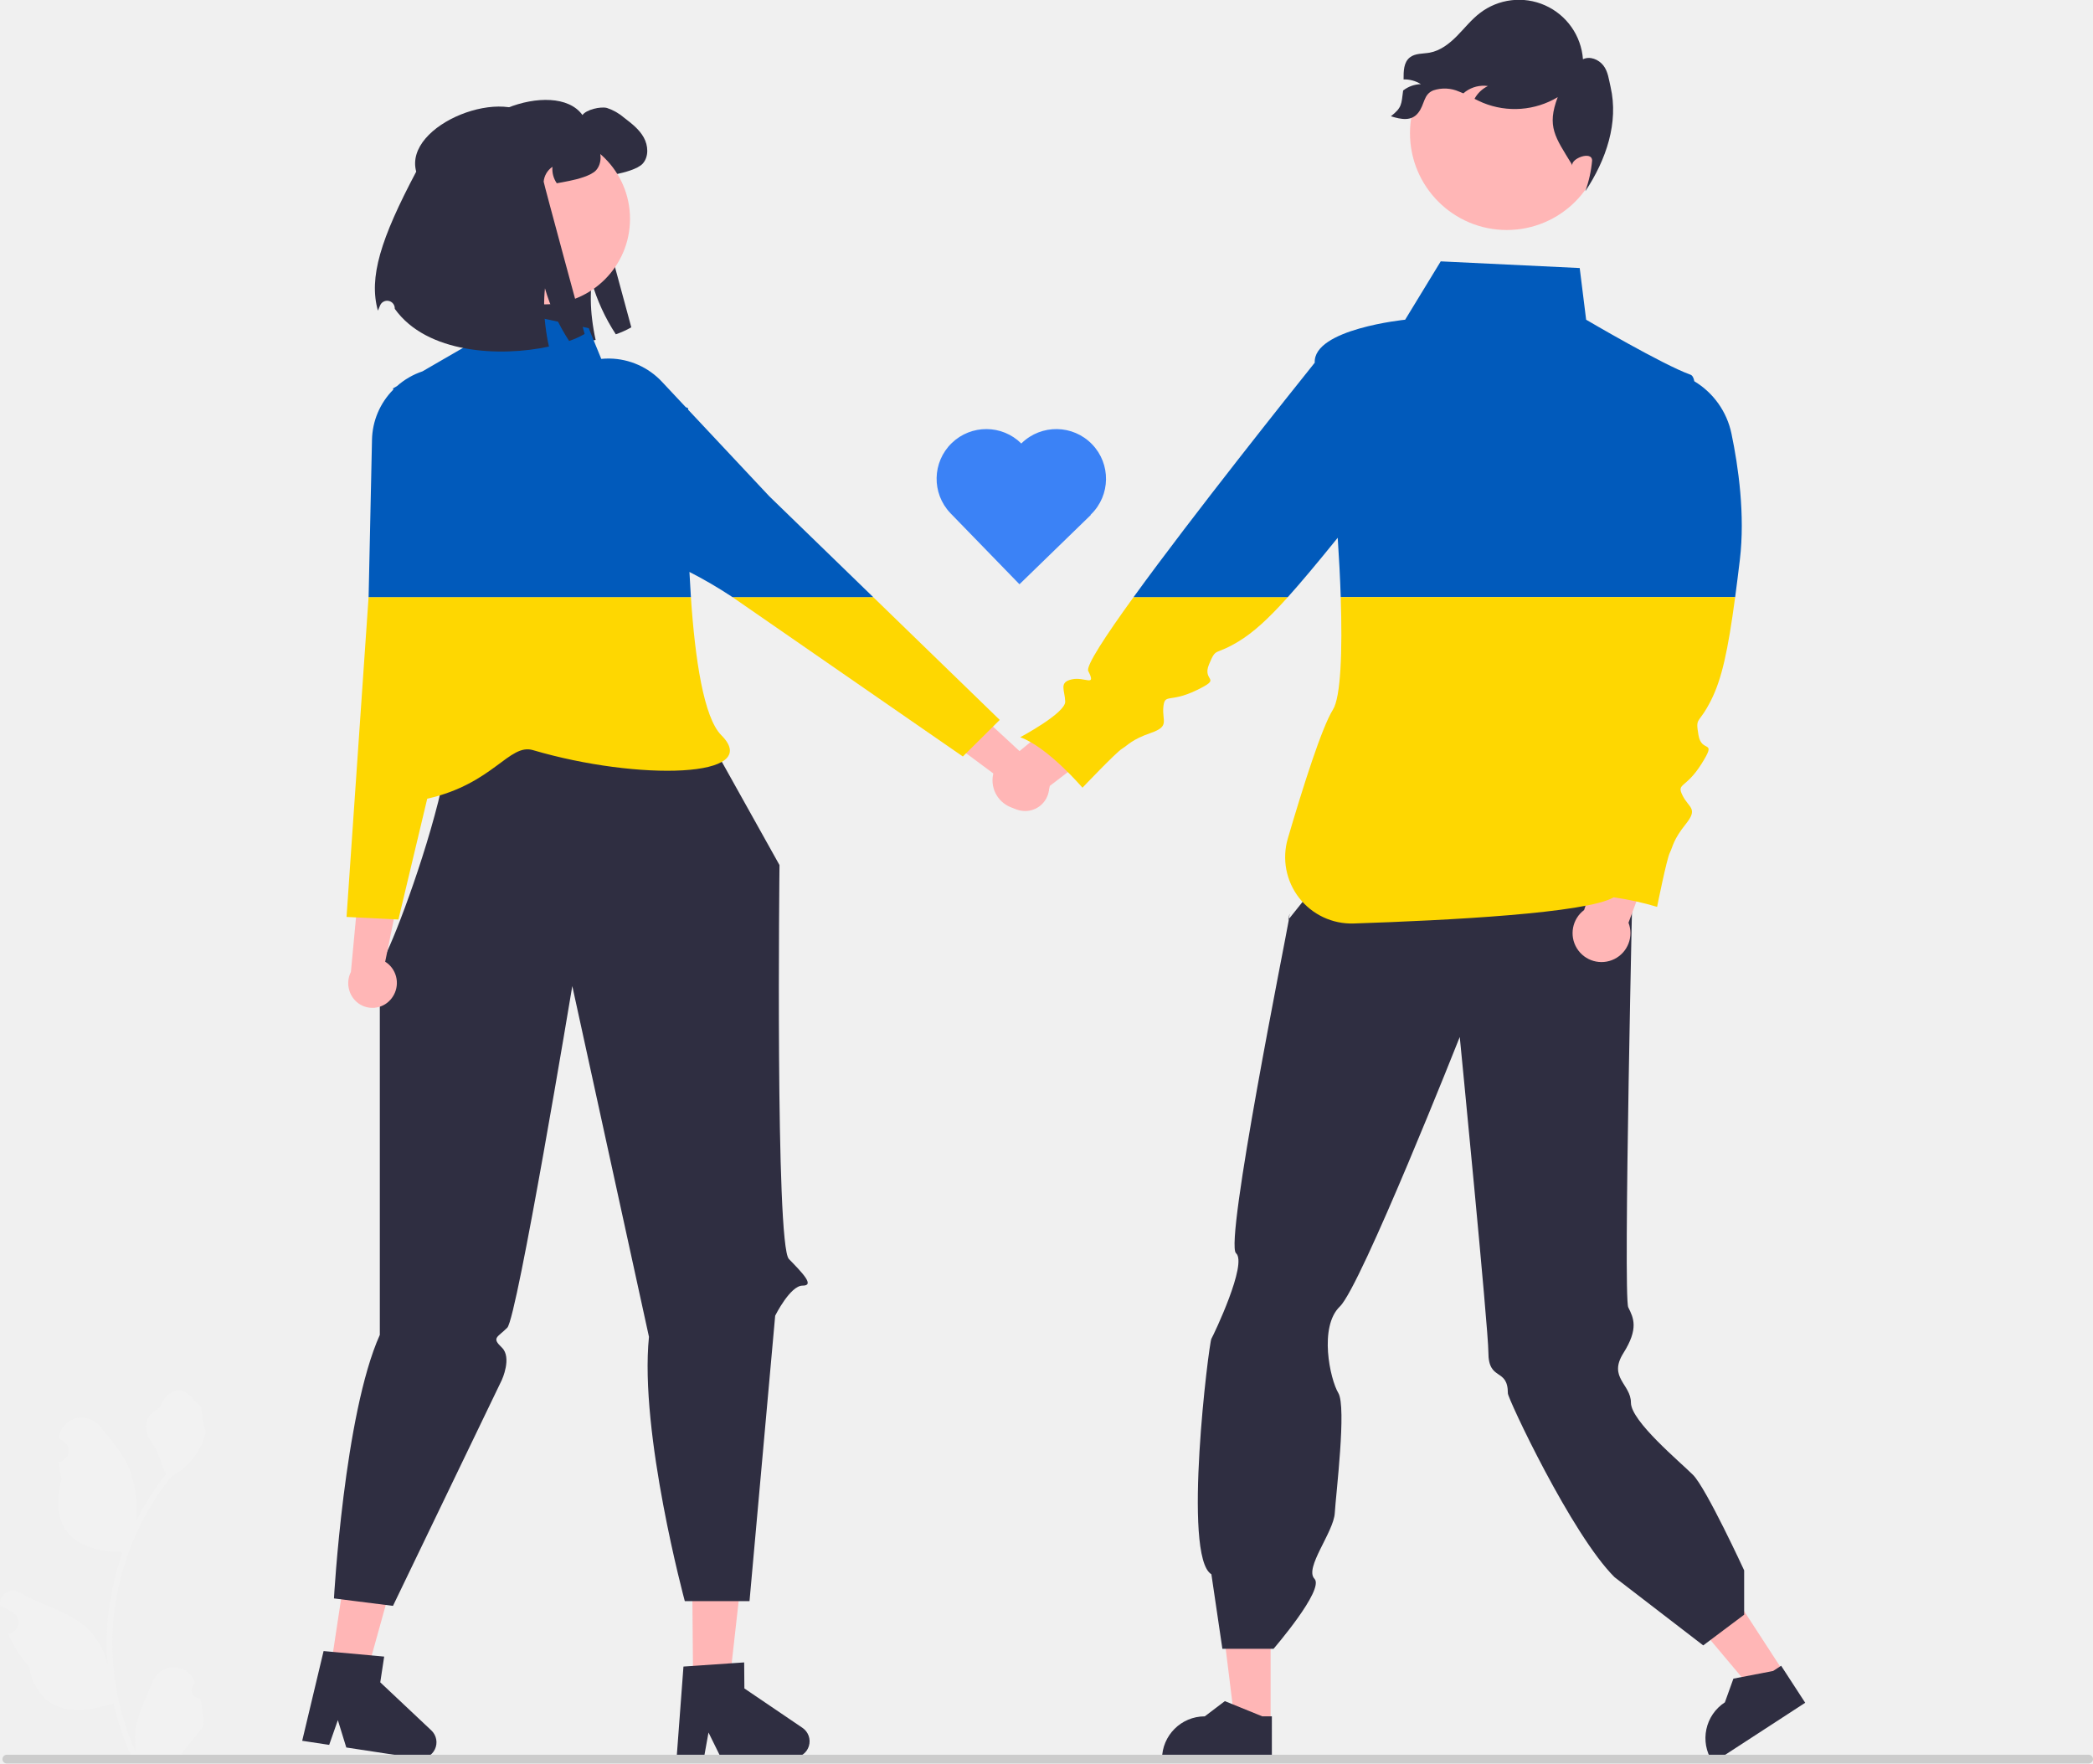
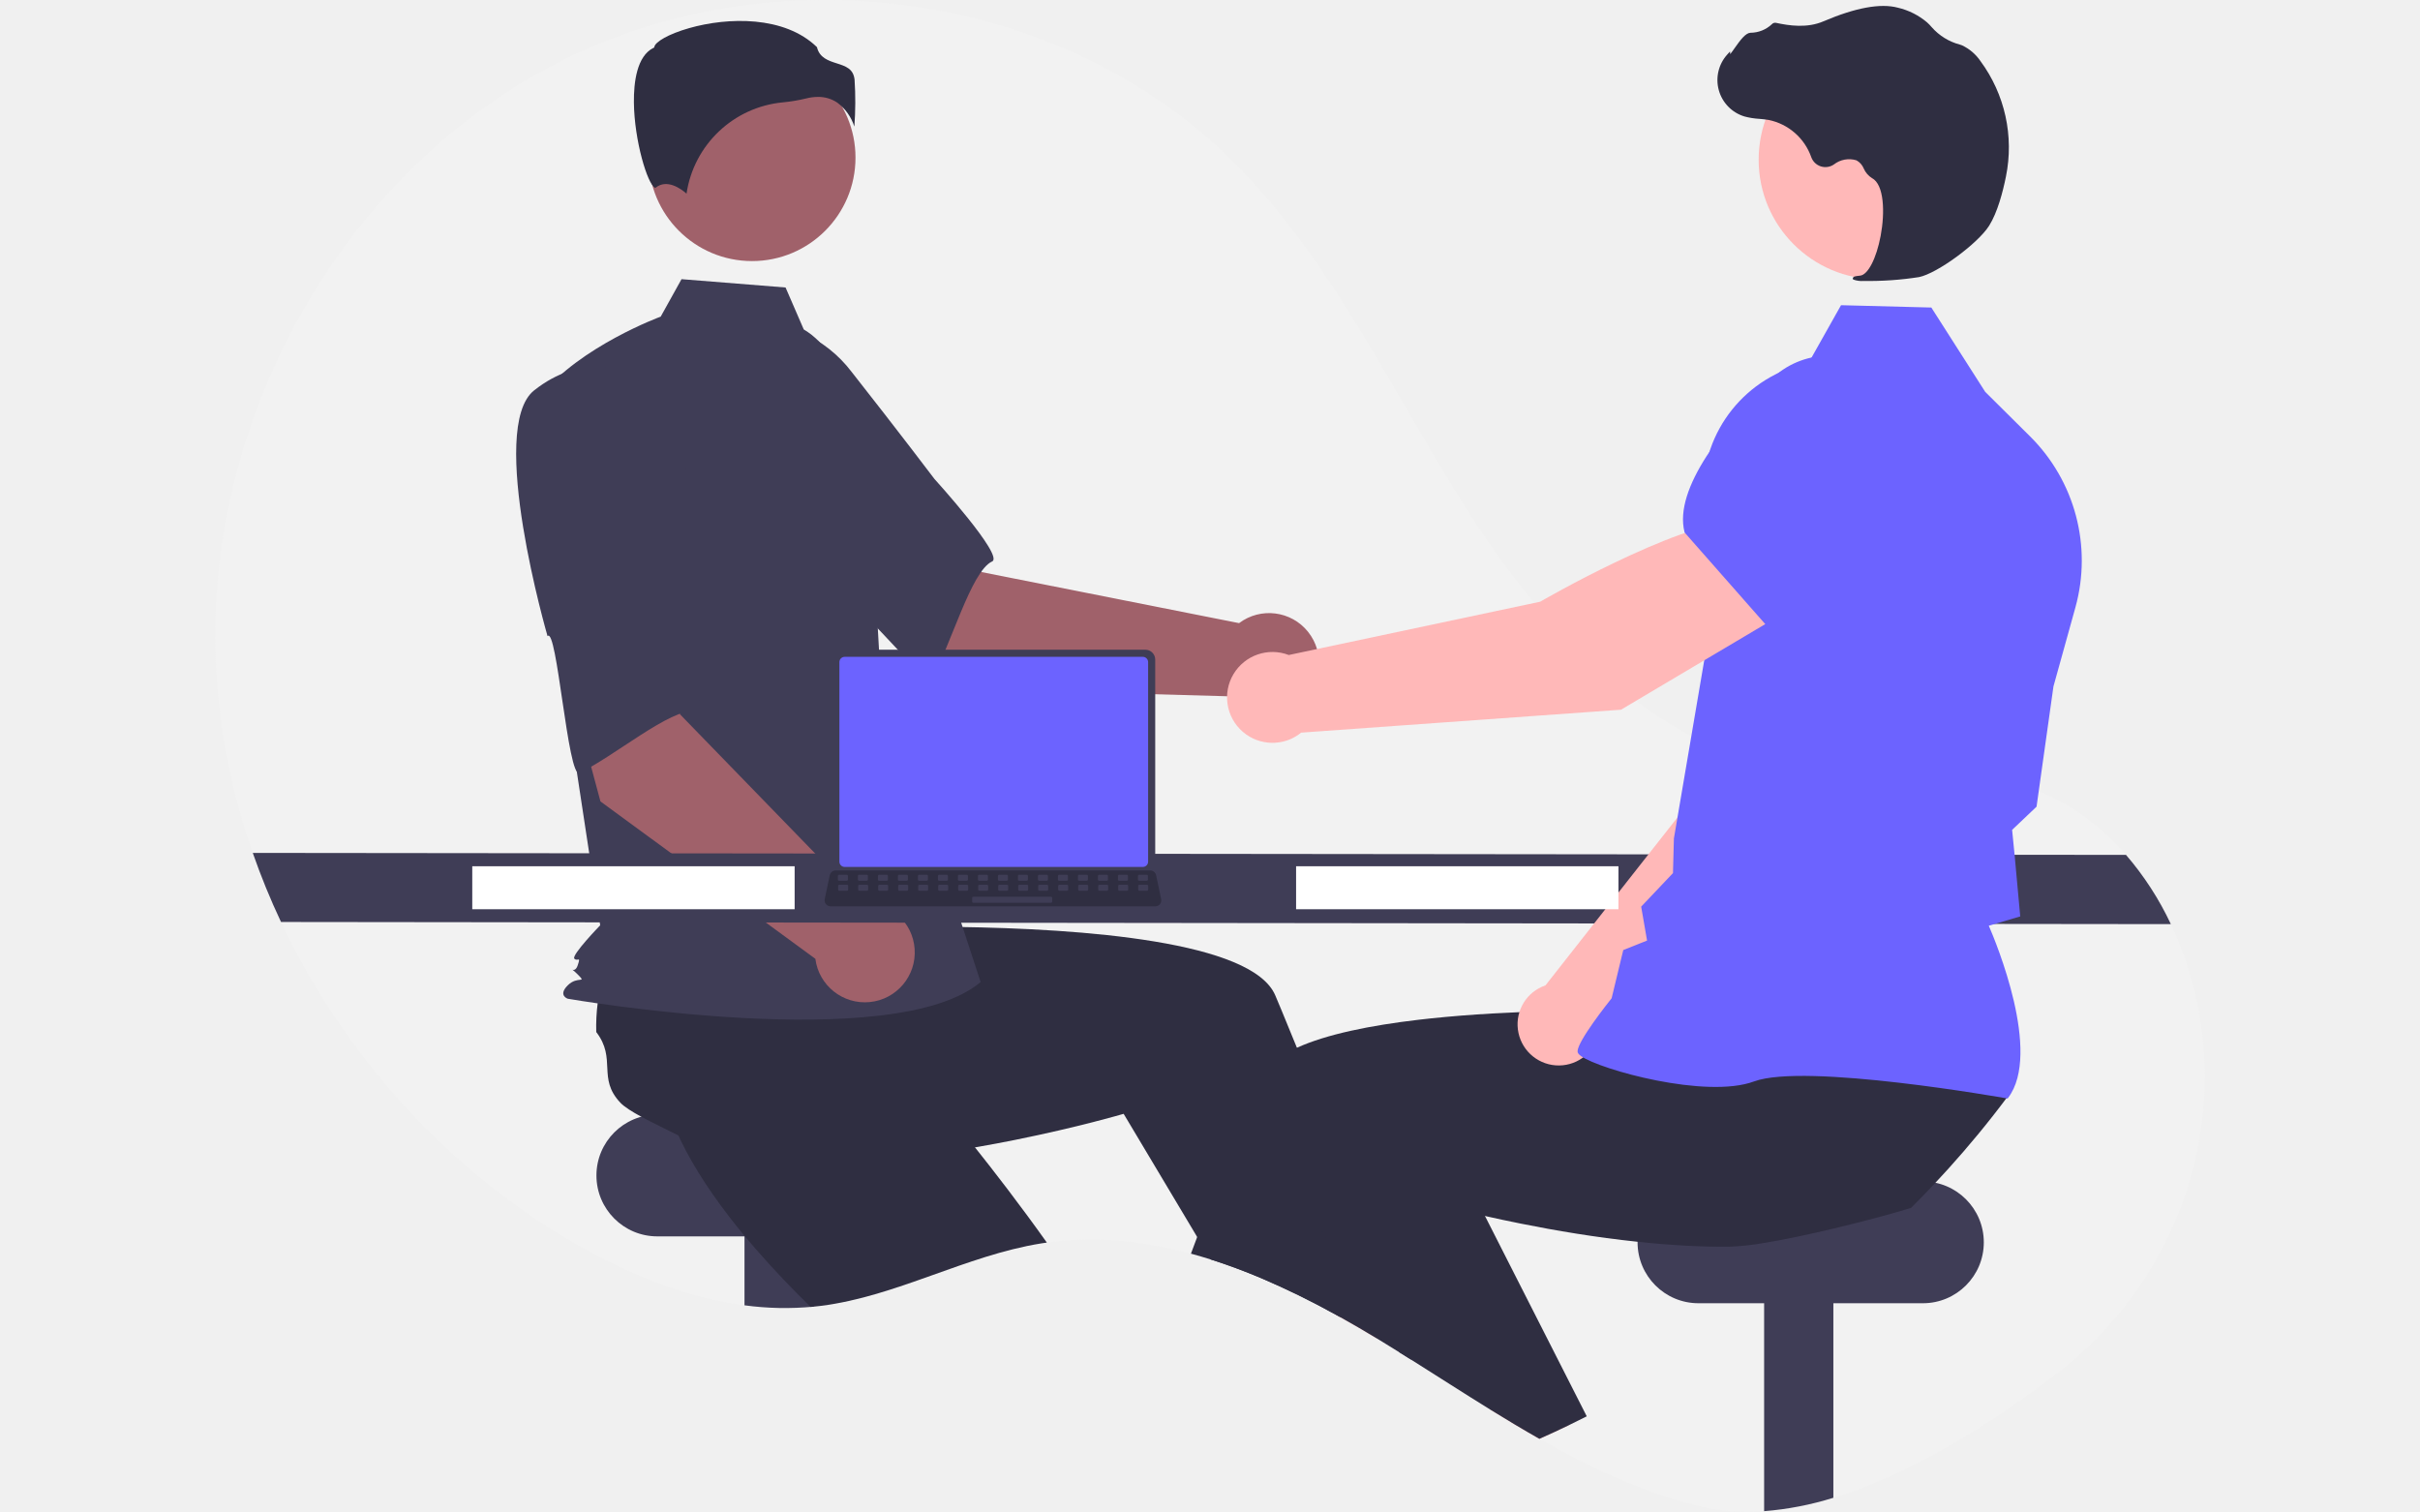
- <svg xmlns="http://www.w3.org/2000/svg" data-name="Layer 1" width="567.338" height="478.016" viewBox="0 0 567.338 478.016">
-   <path d="M441.806,255.712c-3.529-12.867,24.936-23.901,32.41-13.539,1.039-1.473,4.881-2.368,6.643-1.916a13.744,13.744,0,0,1,4.691,2.675c1.988,1.527,4.049,3.109,5.269,5.305,1.229,2.187,1.419,5.17-.235,7.068-1.311,1.509-5.179,2.485-7.149,2.883-1.374.28-2.531.506-3.525.669a6.739,6.739,0,0,1-1.175-4.456,5.47,5.47,0,0,0-2.386,4.013c-.027.334,11.108,41.304,11.108,41.304a24.287,24.287,0,0,1-4.203,1.889,52.848,52.848,0,0,1-6.553-14.28,45.762,45.762,0,0,0,.127,10.168,55.948,55.948,0,0,0,.958,5.631c-13.232,2.856-33.133,1.916-41.792-10.231l-.004-.151a2.067,2.067,0,0,0-3.993-.721c-.21.536-.403 1-.576,1.369C428.9,284.371,432.163,273.932,441.806,255.712Z" transform="translate(-316.3312 -210.9919)" fill="#2f2e41" />
-   <polygon points="187.875 456.283 197.734 456.2 202.098 417.287 187.548 417.41 187.875 456.283" fill="#ffb6b6" />
-   <path d="M533.853,679.343,518.108,668.663l-.059-7.055-3.386.227-10.496.724-2.573.171-1.868,24.935,7.396-.067,1.26-6.991,3.431,6.956,19.601-.164a4.408,4.408,0,0,0,2.439-8.055Z" transform="translate(-316.3312 -210.9919)" fill="#2f2e41" />
-   <polygon points="89.571 452.439 99.318 453.92 109.798 416.192 95.412 414.006 89.571 452.439" fill="#ffb6b6" />
-   <path d="M433.261,680.048l-13.853-13.042,1.06-6.975-3.379-.313-10.477-.95-2.568-.239-5.798,24.323,7.313,1.107,2.353-6.703,2.285,7.412,19.379,2.947a4.408,4.408,0,0,0,3.685-7.566Z" transform="translate(-316.3312 -210.9919)" fill="#2f2e41" />
-   <path d="M499.672,395.413l27.953,50.064s-1.166,102.965,2.549,106.784,7.078,7.244,3.715,7.213-7.434,8.153-7.434,8.153l-6.957,77.364h-17.543s-12.344-45.623-9.713-71.64l-20.782-95.077S456.528,568.188,453.837,570.879s-4.314,2.672-1.484,5.372,0,8.808,0,8.808l-29.498,61.221-16-2.018s2.774-49.979,12.433-71.435V471.432c-.728,8.693,33.303-79.296,12.493-72.691C438.365,396.651,499.672,395.413,499.672,395.413Z" transform="translate(-316.3312 -210.9919)" fill="#2f2e41" />
-   <path d="M422.318,481.805a6.821,6.821,0,0,0-.702-9.488,6.544,6.544,0,0,0-.876-.634l4.751-23.317-10.984-6.574-3.055,32.646a6.802,6.802,0,0,0,1.568,8.155,6.51,6.51,0,0,0,9.183-.651Q422.262,481.874,422.318,481.805Z" transform="translate(-316.3312 -210.9919)" fill="#ffb6b6" />
-   <path d="M593.233,430.754a6.821,6.821,0,0,1-5.816-7.529,6.543,6.543,0,0,1,.228-1.057l-19.113-14.177,3.782-12.229,24.082,22.251a6.802,6.802,0,0,1,4.281,7.116,6.51,6.51,0,0,1-7.268,5.651Q593.321,430.767,593.233,430.754Z" transform="translate(-316.3312 -210.9919)" fill="#ffb6b6" />
-   <circle cx="147.594" cy="59.322" r="23.183" fill="#ffb6b6" />
-   <path d="M437.826,245.399" transform="translate(-316.3312 -210.9919)" fill="#2f2e41" />
-   <polygon points="483.533 453.271 475.415 458.549 451.193 429.75 463.174 421.96 483.533 453.271" fill="#ffb6b6" />
-   <path d="M805.657,672.546,780.694,688.777l-.205-.316a11.59,11.59,0,0,1,3.398-16.034l.001-0,2.31-6.424,10.757-2.072,2.179-1.417Z" transform="translate(-316.3312 -210.9919)" fill="#2f2e41" />
-   <polygon points="344.417 467.102 334.734 467.101 330.128 429.753 344.419 429.754 344.417 467.102" fill="#ffb6b6" />
-   <path d="M661.089,688.195l-29.776-.001v-.377a11.59,11.59,0,0,1,11.59-11.589h.001l5.439-4.126,10.148,4.127,2.599 0Z" transform="translate(-316.3312 -210.9919)" fill="#2f2e41" />
-   <path d="M760.974,447.632l-86.829,1.909-8.607,10.758s.744-3.793.082.373-17.414,87.23-14.247,90.016-6.004,22.02-6.678,23.193-7.933,59.07,0,63.831l2.98,20.209h13.866s13.891-16.075,11.095-18.989,5.2-12.604,5.505-17.8,3.225-28.764.963-32.542-5.319-17.96.418-23.458,32.498-73.057,32.498-73.057,7.776,79.202,7.758,85.421c-.024,8.088,5.287,4.085,5.287,11.185,0,1.434,17.294,38.303,28.916,49.827l24.035,18.488,11.093-8.32v-12.018s-10.28-22.298-13.866-25.884-16.827-14.563-16.827-19.584-6.233-6.77-2.041-13.426,2.758-9.525,1.324-12.394,1.286-120.415,1.286-120.415Z" transform="translate(-316.3312 -210.9919)" fill="#2f2e41" />
-   <circle cx="408.437" cy="36.107" r="26.238" fill="#ffb6b6" />
-   <path d="M745.729,457.66l7.386-22.233,13.289,2.447-8.645,23.228a7.843,7.843,0,1,1-12.03-3.442Z" transform="translate(-316.3312 -210.9919)" fill="#ffb6b6" />
-   <path d="M592.555,414.694l18.096-14.878,9.942,9.152L600.901,424.017a7.843,7.843,0,1,1-8.346-9.323Z" transform="translate(-316.3312 -210.9919)" fill="#ffb6b6" />
-   <path d="M693.353,242.509c2.829.878,5.556,1.396,7.395-.924s1.359-4.973,4.095-6.092a9.679,9.679,0,0,1,6.989.324c.398.148.786.314,1.165.481.213-.185.425-.36.656-.527a8.337,8.337,0,0,1,6-1.461,8.18,8.18,0,0,0-3.633,3.467c.758.379,1.525.758,2.302,1.082a22.697,22.697,0,0,0,20.254-1.535c-3.032,7.987-.675,10.834,3.772,18.128l.176.425c-.444-1.913,5.371-4.123,5.371-1.35a33.125,33.125,0,0,1-1.849,8.32c5.704-8.588,9.069-18.636,6.859-28.278-.471-2.024-.684-4.197-1.969-5.842-1.285-1.636-3.651-2.598-5.519-1.673a17.396,17.396,0,0,0-27.992-12.48c-2.311,1.784-4.132,4.123-6.194,6.203s-4.502,3.975-7.386,4.493c-1.83.324-3.892.129-5.352,1.285-1.692,1.34-1.71,3.698-1.701,5.963a8.327,8.327,0,0,1,4.687,1.285,8.148,8.148,0,0,0-4.733,1.664.508.508,0,0,0-.074.055C696.172,239.328,696.375,240.133,693.353,242.509Z" transform="translate(-316.3312 -210.9919)" fill="#2f2e41" />
-   <path d="M370.59,671.321a2.269,2.269,0,0,1-1.645-3.933l.155-.618q-.031-.074-.062-.148a6.094,6.094,0,0,0-11.241.042c-1.839,4.428-4.179,8.864-4.756,13.546a18.029,18.029,0,0,0,.316,6.2,72.281,72.281,0,0,1-6.575-30.021,69.764,69.764,0,0,1,.433-7.783q.358-3.178.995-6.31a73.119,73.119,0,0,1,14.5-30.99,19.459,19.459,0,0,0,8.093-8.397,14.843,14.843,0,0,0,1.35-4.056c-.394.052-1.486-5.949-1.188-6.317-.549-.833-1.532-1.247-2.131-2.06-2.982-4.043-7.091-3.337-9.236,2.157-4.582,2.313-4.627,6.148-1.815,9.837,1.789,2.347,2.035,5.522,3.604,8.035-.162.207-.329.407-.491.614a73.591,73.591,0,0,0-7.681,12.169,30.592,30.592,0,0,0-1.826-14.21c-1.748-4.217-5.025-7.769-7.91-11.415a6.279,6.279,0,0,0-11.184,3.083q-.009.081-.017.161.643.363,1.259.77a3.078,3.078,0,0,1-1.241,5.602l-.063.01a30.626,30.626,0,0,0,.807,4.579c-3.702,14.316,4.29,19.53,15.701,19.764.252.129.497.258.749.381a75.115,75.115,0,0,0-4.043,19.028,71.243,71.243,0,0,0,.052,11.503l-.019-.136a18.826,18.826,0,0,0-6.427-10.87c-4.946-4.063-11.933-5.559-17.268-8.824a3.533,3.533,0,0,0-5.411,3.437l.022.143a20.677,20.677,0,0,1,2.319,1.117q.643.363,1.259.77a3.078,3.078,0,0,1-1.241,5.602l-.063.01c-.045.006-.084.013-.129.019a30.654,30.654,0,0,0,5.639,8.829c2.315,12.497,12.256,13.683,22.89,10.044h.006a75.093,75.093,0,0,0,5.044,14.726h18.02c.065-.2.123-.407.181-.607a20.474,20.474,0,0,1-4.986-.297c1.337-1.641,2.674-3.294,4.011-4.935a1.121,1.121,0,0,0,.084-.097c.678-.84,1.363-1.673,2.041-2.512l0-.001a29.99,29.99,0,0,0-.879-7.64Z" transform="translate(-316.3312 -210.9919)" fill="#f2f2f2" />
-   <path d="M316.999,687.818a1.186,1.186,0,0,0,1.19,1.19h564.29a1.19,1.19,0,1,0,0-2.38h-564.29A1.187,1.187,0,0,0,316.999,687.818Z" transform="translate(-316.3312 -210.9919)" fill="#ccc" />
-   <path d="M503.213,366.022c.111,2.279.242,4.56.394,6.82h11.261l-.161-.111A121.192,121.192,0,0,0,503.213,366.022Z" transform="translate(-316.3312 -210.9919)" fill="none" />
-   <path d="M410.267,459.537l14.065.698,7.806-32.744c17.946-4.035,22.203-15.069,28.655-13.17,28.622,8.426,62.638,7.533,51.062-4.042-4.746-4.746-7.11-20.5-8.248-37.437h-87.366Z" transform="translate(-316.3312 -210.9919)" fill="#fed701" />
-   <polygon points="198.537 161.851 260.993 205.057 270.992 195.141 236.689 161.851 198.537 161.851" fill="#fed701" />
-   <path d="M524.86,345.514,502.855,322.038c.007-.246.012-.386.012-.386l-.671-.317-6.401-6.829a19.867,19.867,0,0,0-14.211-6.326,20.389,20.389,0,0,0-2.273.092l-3.397-8.322-28.416-6.028-5.642,11.357-11.017,6.378a19.901,19.901,0,0,0-6.907,3.999l-1.076.623.08.327a19.838,19.838,0,0,0-5.77,13.604l-.914,42.49-.01.142h87.366c-.152-2.26-.283-4.541-.394-6.82a121.192,121.192,0,0,1,11.495,6.709l.161.111h38.152Z" transform="translate(-316.3312 -210.9919)" fill="#015abb" />
-   <path d="M611.318,392.877c2.271,4.488-.919,1.46-4.488,2.271-3.569.811-1.839,2.92-1.758,6.029s-12.194,9.652-12.194,9.652c7.489,2.677,16.87,13.681,16.87,13.681s9.085-9.571,10.734-10.571c1.649-1,2.569-2.46,7.787-4.272,5.218-1.811,3.028-3.19,3.407-7.029.379-3.839,1.649-1,8.976-4.542s1.379-2.19,3.407-7.029c2.028-4.84,1.379-2.19,7.976-6.191,3.965-2.405,7.904-5.937,13.384-12.033H623.607C615.895,383.496,610.644,391.544,611.318,392.877Z" transform="translate(-316.3312 -210.9919)" fill="#fed701" />
-   <path d="M787.938,362.778c1.465-12.211-.388-25.251-2.272-34.267a21.716,21.716,0,0,0-10.058-14.167c-.191-.979-.531-1.606-1.052-1.791-7.458-2.651-28.277-14.899-28.277-14.899l-1.745-14.006L706.86,281.837l-9.64,15.816s-24.972,2.51-24.509,11.652c-6.048,7.543-32.968,41.249-49.104,63.538h41.813c3.637-4.046,7.953-9.219,13.41-15.949.037-.046.072-.093.109-.139.367,5.456.649,10.914.817,16.088H786.67C787.076,369.808,787.494,366.474,787.938,362.778Z" transform="translate(-316.3312 -210.9919)" fill="#015abb" />
-   <path d="M786.67,372.843H679.756c.477,14.703.022,27.101-2.118,30.515-3.004,4.792-8.089,20.829-12.222,34.91a17.995,17.995,0,0,0,17.859,23.046c25.642-.845,63.164-2.802,70.477-7.093a81.014,81.014,0,0,1,11.758,2.584s2.588-12.94,3.45-14.665c.863-1.725.863-3.45,4.313-7.764,3.451-4.313.863-4.313-.863-7.764-1.725-3.45.863-1.725,5.176-8.626,4.313-6.901,0-2.588-.863-7.764-.863-5.176,0-2.588,3.451-9.489C783.033,395.016,784.708,387.513,786.67,372.843Z" transform="translate(-316.3312 -210.9919)" fill="#fed701" />
-   <path d="M429.153,257.519c-3.529-12.867,24.936-23.901,32.41-13.539,1.039-1.473,4.881-2.368,6.643-1.916a13.744,13.744,0,0,1,4.691,2.675c1.988,1.527,4.049,3.109,5.269,5.305,1.229,2.187,1.419,5.17-.235,7.068-1.311,1.509-5.179,2.485-7.149,2.883-1.374.28-2.531.506-3.525.669a6.739,6.739,0,0,1-1.175-4.456,5.47,5.47,0,0,0-2.386,4.013c-.027.334,11.108,41.304,11.108,41.304a24.287,24.287,0,0,1-4.203,1.889,52.848,52.848,0,0,1-6.553-14.28,45.762,45.762,0,0,0,.127,10.168,55.95,55.95,0,0,0,.958,5.631c-13.232,2.856-33.133,1.916-41.792-10.231l-.004-.151a2.067,2.067,0,0,0-3.993-.721c-.21.536-.403 1-.576,1.369C416.247,286.179,419.51,275.74,429.153,257.519Z" transform="translate(-316.3312 -210.9919)" fill="#2f2e41" />
-   <path d="M593.272,331.109l0,0c-.034.033-.065.067-.098.1a13.472,13.472,0,0,0-18.874-.102l0,0a13.472,13.472,0,0,0-.401,18.921l-.003.003.126.13,0,0,18.649,19.202L612.003,350.587l-.054-.055c.032-.031.066-.06.099-.091l0,0a13.474,13.474,0,0,0,.278-19.054l0,0A13.474,13.474,0,0,0,593.272,331.109Z" transform="translate(-316.3312 -210.9919)" fill="#3b82f6" />
+ <svg xmlns="http://www.w3.org/2000/svg" data-name="Layer 1" width="533.222" height="333.11" viewBox="0 0 833.222 633.11">
+   <path d="M954.314,708.907c-27.3,20.79-60.56,41.85-93.26,51.78a132.151,132.151,0,0,1-29,5.61,87.682,87.682,0,0,1-27.45-2.13c-23.6-5.87-45.49-16.15-66.67-28.16-6.92-3.93-13.76-8.04-20.56-12.24-11.1-6.86-22.09-13.96-33.11-20.89-1.65-1.05-3.29-2.08-4.94-3.1h-.01q-3.99-2.505-8-4.94c-.47-.29-.94-.57-1.42-.86q-7.575-4.59-15.41-8.97c-.64-.35-1.28-.71-1.92-1.06a337.758,337.758,0,0,0-31.12-15.23c-6.98-2.94-14.05-5.59-21.19-7.85h-.01c-2.73-.86-5.47-1.67-8.22-2.41a172.032,172.032,0,0,0-25.14-4.92,137.461,137.461,0,0,0-35.21.28c-.79.11-1.57.22-2.36.35-31.6,5.06-60.44,22.12-92.18,26.14-1.03.13-2.05.25-3.08.34-.44.04-.88.09-1.32.12a126.185,126.185,0,0,1-27.68-.68c-25.63-3.38-50.59-13.87-73.06-27.09-52.53-30.91-95.13-78.42-121.03-133.44a297.454,297.454,0,0,1-11.83-28.93,278.47,278.47,0,0,1-15.67-84.85c-2.43-100.36,54.6-201.05,144.14-246.44,89.55-45.39,207.35-30.38,279.57,39.35,43.81,42.3,69.16,99.62,102.13,150.83,32.97,51.2,79.83,100.11,140.27,107.57,30.79,3.8,63.01-3.55,92.52,6.01,16.34,5.3,30.28,15.44,41.51,28.36a127.185,127.185,0,0,1,18.78,29,141.927,141.927,0,0,1,8.73,23.54c.41,1.49.79,2.98,1.16,4.47C1026.974,608.507,1003.484,671.447,954.314,708.907Z" transform="translate(-183.3889 -133.445)" fill="#f2f2f2" />
+   <rect x="159.665" y="466.772" width="145" height="51" rx="25.5" fill="#3f3d56" />
+   <path d="M434.054,638.217v42.43a125.553,125.553,0,0,1-29-.56v-41.87Z" transform="translate(-183.3889 -133.445)" fill="#3f3d56" />
+   <path d="M531.674,653.817c-.79.11-1.57.22-2.36.35-31.6,5.06-60.44,22.12-92.18,26.14-1.03.13-2.05.25-3.08.34-.44.04-.88.09-1.32.12-7.75-7.59-15.5-15.67-22.78-24.04-3.95-4.53-7.77-9.15-11.36-13.83-9.32-12.08-17.22-24.5-22.44-36.7.53-5.85-3.11-19.38-4.85-29.74l-.01-.01c-.74-4.35-1.14-8.13-.77-10.56,2.12-14.02,13.57-12.41,17.09-26.15a77.5,77.5,0,0,1,10.11-7.11c.59-.35,1.19-.7,1.81-1.05l38.2-26.4,14.6,14.32,22.22,21.8,24.08,23.61-20.44,20.65s17.08,19.69,37.05,45.94C520.604,638.547,526.174,646.077,531.674,653.817Z" transform="translate(-183.3889 -133.445)" fill="#2f2e41" />
+   <path d="M861.054,638.217v122.47a132.151,132.151,0,0,1-29,5.61v-128.08Z" transform="translate(-183.3889 -133.445)" fill="#3f3d56" />
+   <rect x="595.665" y="494.772" width="145" height="51" rx="25.5" fill="#3f3d56" />
+   <path d="M669.894,693.977q-7.575-4.59-15.41-8.97c-.64-.35-1.28-.71-1.92-1.06l3.44-1.47,9.28-3.99.09-.04.1.34Z" transform="translate(-183.3889 -133.445)" fill="#ffb6b6" />
+   <path d="M684.264,702.877c-1.65-1.05-3.29-2.08-4.94-3.1h-.01q-3.99-2.505-8-4.94c-.47-.29-.94-.57-1.42-.86q-7.575-4.59-15.41-8.97c-.64-.35-1.28-.71-1.92-1.06a337.758,337.758,0,0,0-31.12-15.23c-6.98-2.94-14.05-5.59-21.19-7.85h-.01l-5.61-9.39-25.25-42.29-5.55-9.29s-18.93,5.6-45.72,10.97c-9.75,1.96-20.53,3.88-31.84,5.5-12.09,1.72-24.77,3.09-37.37,3.75-6.01.32-12,.48-17.9.43-15.25-.1-29.9-1.53-42.73-4.93-4.28-4.02-17.18-9.49-26.42-14.5h-.01c-3.88-2.1-7.1-4.11-8.79-5.9-9.74-10.3-1.42-18.33-10.08-29.57a78.018,78.018,0,0,1,.63-12.34c.09-.68.18-1.37.29-2.07l2.73-46.36,20.28-2.68,30.86-4.08,33.43-4.42,3.68,28.82s26.03-1.32,59.01-.88c52.97.72,123.85,6,133.45,28.66.9,2.13,1.8,4.28,2.7,6.43q3.21,7.71,6.36,15.5c7.61,18.8,14.87,37.78,21.5,55.72,4.12,11.16,8,21.92,11.57,31.99,2.87,8.1,5.53,15.76,7.96,22.81,2.22,6.44,4.23,12.37,6.02,17.69C683.724,701.267,683.994,702.087,684.264,702.877Z" transform="translate(-183.3889 -133.445)" fill="#2f2e41" />
+   <path d="M497.708,421.99l-64.055-54.401,41.675-42.177,29.075,47.623,107.774,21.367a20.9,20.9,0,1,1-2.97,30.678Z" transform="translate(-183.3889 -133.445)" fill="#a0616a" />
+   <path d="M377.042,296.092c-7.403,24.083,63.1,81.52,63.1,81.52.783-5.782,40.756,44.073,43.475,39.558,7.729-12.832,16.234-44.552,25.157-48.606,5.103-2.318-24.171-34.543-24.171-34.543s-14.933-19.756-34.649-44.794a53.412,53.412,0,0,0-47.084-20.961S384.445,272.009,377.042,296.092Z" transform="translate(-183.3889 -133.445)" fill="#3f3d56" />
+   <circle cx="224.825" cy="66.009" r="43.324" fill="#a0616a" />
+   <path d="M429.876,271.412c9.334,5.549,14.917,15.744,18.122,26.119a247.516,247.516,0,0,1,10.636,59.137l3.385,60.089,41.926,127.947c-36.336,30.746-172.919,6.988-172.919,6.988s-4.193-1.397,0-5.59,8.274-.478,4.082-4.671-1.302.478.095-3.715,0-1.397-1.398-2.795,10.819-13.976,10.819-13.976L333.445,447.503,319.47,299.363c16.771-20.963,50.498-33.321,50.498-33.321l8.715-15.687,43.574,3.486Z" transform="translate(-183.3889 -133.445)" fill="#3f3d56" />
+   <path d="M443.928,176.437a20.078,20.078,0,0,1,7.133,10.02,141.018,141.018,0,0,0,.093-19.659c-.511-4.601-3.75-5.636-7.5-6.835-3.387-1.083-7.218-2.307-8.248-6.774-13.619-13.248-37.326-12.58-53.55-7.959-8.928,2.543-14.065,5.81-14.524,7.724l-.095.394-.363.181c-6.882,3.441-8.221,14.306-8.133,22.815.168,16.031,5.703,34.239,8.821,35.718.165.078.207.048.278-.012h0c4.695-3.752,10.424.285,12.941,2.48a45.059,45.059,0,0,1,40.346-38.219,70.703,70.703,0,0,0,9.724-1.631,20.472,20.472,0,0,1,4.968-.652A14.137,14.137,0,0,1,443.928,176.437Z" transform="translate(-183.3889 -133.445)" fill="#2f2e41" />
+   <path d="M389.338,487.262,376.085,480.475a3.632,3.632,0,0,1,3.276-6.397l13.253,6.787a3.632,3.632,0,0,1-3.276,6.397Z" transform="translate(-183.3889 -133.445)" fill="#6c63ff" />
+   <path d="M344.735,469.078l-21.801-81.162,58.259-11.028-3.133,55.709,76.547,78.818A20.9,20.9,0,1,1,434.732,534.973Z" transform="translate(-183.3889 -133.445)" fill="#a0616a" />
+   <path d="M316.972,296.916c-19.775,15.612,5.606,102.935,5.606,102.935,3.93-4.313,8.496,59.425,13.299,57.255,13.651-6.168,38.673-27.438,48.319-25.704,5.516.992-.263-42.159-.263-42.159s-1.063-24.742-3.061-56.548a53.412,53.412,0,0,0-26.836-44.001S336.747,281.305,316.972,296.916Z" transform="translate(-183.3889 -133.445)" fill="#3f3d56" />
+   <path d="M1002.384,520.457l-791.42-.9a297.454,297.454,0,0,1-11.83-28.93l784.47.83A127.185,127.185,0,0,1,1002.384,520.457Z" transform="translate(-183.3889 -133.445)" fill="#3f3d56" />
+   <path d="M750.314,730.277q-6.135,2.97-12.38,5.73c-6.92-3.93-13.76-8.04-20.56-12.24l25.22-11.08Z" transform="translate(-183.3889 -133.445)" fill="#ffb6b6" />
+   <path d="M934.194,592.477q-6.15,8.25-12.69,16.17-6.03,7.305-12.38,14.33c-1.75,1.94-3.52,3.87-5.33,5.78q-4.995,5.355-10.21,10.53c-6.26,1.97-18.94,5.44-32.53,8.68-9.89,2.35-20.26,4.58-29,6a104.486,104.486,0,0,1-14.81,1.58c-5.9.05-11.89-.11-17.9-.43-6.78-.36-13.57-.92-20.28-1.64-17.45-1.83-34.35-4.68-48.93-7.61-5.34-1.06-10.36-2.14-14.98-3.19-8.75-1.97-16.07-3.81-21.37-5.21-5.97-1.56-9.37-2.57-9.37-2.57l-14.95,25.04-7.76,12.99-5.7,9.55-1.52,2.53c-.64-.35-1.28-.71-1.92-1.06a337.758,337.758,0,0,0-31.12-15.23c-6.98-2.94-14.05-5.59-21.19-7.85h-.01c-2.73-.86-5.47-1.67-8.22-2.41q1.29-3.465,2.61-6.98,2.46-6.555,5.02-13.23c3.69-9.64,7.51-19.42,11.44-29.15,3.22-7.99,6.5-15.95,9.82-23.8,1.53-3.62,4.64-6.8,8.99-9.59a52.323,52.323,0,0,1,6.49-3.48c12.45-5.67,30.79-9.36,51-11.73,1.67-.19,3.35-.38,5.04-.56,16.73-1.76,34.48-2.67,51.08-3.09,8.31-.21,16.33-.29,23.79-.3q3.615,0,7.03.02h.01c6.15.03,11.81.12,16.79.22.97.02,1.91.05,2.83.07h.01c.62.01,1.23.03,1.83.04,10.89.28,17.57.62,17.57.62l2.59-20.32.53-4.1.5-3.9v-.01l.06-.49.41-.01,7.2-.14,60.52-1.18,33.06-.65-5.24,22.46-8.65,37.06C905.234,592.097,934.494,587.507,934.194,592.477Z" transform="translate(-183.3889 -133.445)" fill="#2f2e41" />
+   <path d="M757.774,726.577c-2.47,1.26-4.96,2.5-7.46,3.7q-6.135,2.97-12.38,5.73c-6.92-3.93-13.76-8.04-20.56-12.24-11.1-6.86-22.09-13.96-33.11-20.89-1.65-1.05-3.29-2.08-4.94-3.1h-.01c-4.54-6.74-9.17-13.76-13.84-20.99-.07-.1-.13-.2-.19-.3q-1.8-2.76-3.58-5.56c-7.47-11.7-14.98-23.9-22.27-36.36l18.46-8.62,34.32-16.02,5.92-2.76,17.02,33.51,15.18,29.89,3.38,6.65Z" transform="translate(-183.3889 -133.445)" fill="#2f2e41" />
+   <path d="M762.946,565.695l87.501-84.384,24.252-68.67L838.926,397.086c-18.375,17.601-38.237,72.424-38.237,72.424L740.477,546.115c-.469.161-.937.331-1.399.535a17.231,17.231,0,1,0,23.869,19.045Z" transform="translate(-183.3889 -133.445)" fill="#ffb8b8" />
+   <path d="M828.86,404.753l45.375,14.405.171-.028c16.889-2.829,30.903-30.412,39.684-53.054a31.596,31.596,0,0,0-16.087-40.025h0a31.666,31.666,0,0,0-33.165,4.184l-23.301,19.039Z" transform="translate(-183.3889 -133.445)" fill="#6c63ff" />
+   <path d="M934.012,593.49l.265-.352c14.157-18.776-5.206-65.273-8.133-72.017l13.164-3.899-2.294-25.064-1.105-11.176L946.143,471.262l.034-.248,7.039-50.092,9.21-33.154A73.285,73.285,0,0,0,943.465,316.233L924.638,297.54l-22.556-35.306-37.819-.976-13.6,24.159a55.141,55.141,0,0,0-44.103,55.179l1.28,64.316L794.269,484.598l-.381,14.475-13.319,14.055,2.462,14.21-9.963,3.969-4.875,20.191c-1.862,2.33-14.156,17.87-14.268,22.202-.017.65.447,1.292,1.459,2.016,7.958,5.694,52.437,18.031,72.456,10.614,21.323-7.894,104.895,6.932,105.737,7.083Z" transform="translate(-183.3889 -133.445)" fill="#6c63ff" />
+   <circle cx="696.48" cy="66.885" r="50.104" fill="#ffb8b8" />
+   <path d="M873.756,251.104a136.267,136.267,0,0,0,23.181-1.62c7.599-1.545,24.599-14.003,29.339-21.5h0c3.521-5.57,5.772-14.268,7.042-20.583a60.914,60.914,0,0,0-10.654-48.358,19.245,19.245,0,0,0-7.773-6.634c-.278-.109-.565-.205-.855-.288a23.745,23.745,0,0,1-11.812-7.309,19.586,19.586,0,0,0-1.964-2.021,29.248,29.248,0,0,0-12.203-6.127c-7.254-1.941-17.752-.014-31.202,5.733-6.757,2.888-14.147,1.843-19.832.609a1.86,1.86,0,0,0-1.751.6,13.132,13.132,0,0,1-8.925,3.558c-2.032.089-4.164,2.903-6.741,6.572-.585.833-1.267,1.805-1.759,2.396l-.066-1.136-1.149,1.267a15.935,15.935,0,0,0,7.194,25.961,31.076,31.076,0,0,0,6.25.996c1.279.115,2.602.234,3.87.454a24.025,24.025,0,0,1,17.853,15.59,6.283,6.283,0,0,0,9.483,3.05,10.381,10.381,0,0,1,9.459-1.722,6.891,6.891,0,0,1,3.046,3.455,8.98,8.98,0,0,0,3.408,3.976c5.15,2.655,5.505,14.417,3.655,24.222-1.783,9.451-5.307,16.288-8.57,16.626-2.512.26-2.799.438-2.981.883l-.162.398.282.372A10.261,10.261,0,0,0,873.756,251.104Z" transform="translate(-183.3889 -133.445)" fill="#2f2e41" />
+   <path d="M841.302,389.605l-19.319-38.516c-28.041,1.915-83.695,34.337-83.695,34.337L632.99,407.752a19.023,19.023,0,1,0,5.186,32.508L772.123,430.659Z" transform="translate(-183.3889 -133.445)" fill="#ffb8b8" />
+   <path d="M833.51,395.929l50.454-37.495,8.887-32.027a34.982,34.982,0,0,0-10.521-35.394h0a34.899,34.899,0,0,0-47.624,1.537c-18.987,18.951-40.642,45.39-35.99,63.723l.047.186Z" transform="translate(-183.3889 -133.445)" fill="#6c63ff" />
+   <rect x="452.665" y="362.772" width="135" height="18" fill="#fff" />
+   <rect x="107.665" y="362.772" width="135" height="18" fill="#fff" />
+   <path d="M441.818,409.655v85.704a4.122,4.122,0,0,0,4.119,4.119H572.941a4.122,4.122,0,0,0,4.119-4.119v-85.704a4.124,4.124,0,0,0-4.119-4.115H445.937A4.124,4.124,0,0,0,441.818,409.655Z" transform="translate(-183.3889 -133.445)" fill="#3f3d56" />
+   <path d="M444.797,410.722v83.58a2.205,2.205,0,0,0,2.201,2.201H571.884a2.205,2.205,0,0,0,2.201-2.201V410.722a2.206,2.206,0,0,0-2.201-2.206H446.999A2.206,2.206,0,0,0,444.797,410.722Z" transform="translate(-183.3889 -133.445)" fill="#6c63ff" />
+   <path d="M439.161,512.074a2.47,2.47,0,0,0,1.943.93h135.992A2.502,2.502,0,0,0,579.543,509.988l-2.111-10.027a2.507,2.507,0,0,0-1.558-1.818,2.425,2.425,0,0,0-.888-.168H443.208a2.425,2.425,0,0,0-.888.168,2.507,2.507,0,0,0-1.558,1.818l-2.111,10.027A2.5,2.5,0,0,0,439.161,512.074Z" transform="translate(-183.3889 -133.445)" fill="#2f2e41" />
+   <rect x="569.832" y="499.781" width="4.188" height="2.513" rx="0.488" transform="translate(960.4626 868.6308) rotate(-180)" fill="#3f3d56" />
+   <rect x="561.455" y="499.781" width="4.188" height="2.513" rx="0.488" transform="translate(943.7086 868.6308) rotate(-180)" fill="#3f3d56" />
+   <rect x="553.078" y="499.781" width="4.188" height="2.513" rx="0.488" transform="translate(926.9547 868.6308) rotate(-180)" fill="#3f3d56" />
+   <rect x="544.701" y="499.781" width="4.188" height="2.513" rx="0.488" transform="translate(910.2007 868.6308) rotate(-180)" fill="#3f3d56" />
+   <rect x="536.324" y="499.781" width="4.188" height="2.513" rx="0.488" transform="translate(893.4467 868.6308) rotate(-180)" fill="#3f3d56" />
+   <rect x="527.947" y="499.781" width="4.188" height="2.513" rx="0.488" transform="translate(876.6928 868.6308) rotate(-180)" fill="#3f3d56" />
+   <rect x="519.57" y="499.781" width="4.188" height="2.513" rx="0.488" transform="translate(859.9388 868.6308) rotate(-180)" fill="#3f3d56" />
+   <rect x="511.193" y="499.781" width="4.188" height="2.513" rx="0.488" transform="translate(843.1848 868.6308) rotate(-180)" fill="#3f3d56" />
+   <rect x="502.816" y="499.781" width="4.188" height="2.513" rx="0.488" transform="translate(826.4309 868.6308) rotate(-180)" fill="#3f3d56" />
+   <rect x="494.439" y="499.781" width="4.188" height="2.513" rx="0.488" transform="translate(809.6769 868.6308) rotate(-180)" fill="#3f3d56" />
+   <rect x="486.062" y="499.781" width="4.188" height="2.513" rx="0.488" transform="translate(792.9229 868.6308) rotate(-180)" fill="#3f3d56" />
+   <rect x="477.685" y="499.781" width="4.188" height="2.513" rx="0.488" transform="translate(776.169 868.6308) rotate(-180)" fill="#3f3d56" />
+   <rect x="469.308" y="499.781" width="4.188" height="2.513" rx="0.488" transform="translate(759.415 868.6308) rotate(-180)" fill="#3f3d56" />
+   <rect x="460.931" y="499.781" width="4.188" height="2.513" rx="0.488" transform="translate(742.6611 868.6308) rotate(-180)" fill="#3f3d56" />
+   <rect x="452.554" y="499.781" width="4.188" height="2.513" rx="0.488" transform="translate(725.9071 868.6308) rotate(-180)" fill="#3f3d56" />
+   <rect x="444.177" y="499.781" width="4.188" height="2.513" rx="0.488" transform="translate(709.1531 868.6308) rotate(-180)" fill="#3f3d56" />
+   <rect x="569.931" y="503.97" width="4.188" height="2.513" rx="0.488" transform="translate(960.6605 877.0078) rotate(-180)" fill="#3f3d56" />
+   <rect x="561.554" y="503.97" width="4.188" height="2.513" rx="0.488" transform="translate(943.9066 877.0078) rotate(-180)" fill="#3f3d56" />
+   <rect x="553.177" y="503.97" width="4.188" height="2.513" rx="0.488" transform="translate(927.1526 877.0078) rotate(-180)" fill="#3f3d56" />
+   <rect x="544.8" y="503.97" width="4.188" height="2.513" rx="0.488" transform="translate(910.3987 877.0078) rotate(-180)" fill="#3f3d56" />
+   <rect x="536.423" y="503.97" width="4.188" height="2.513" rx="0.488" transform="translate(893.6447 877.0078) rotate(-180)" fill="#3f3d56" />
+   <rect x="528.046" y="503.97" width="4.188" height="2.513" rx="0.488" transform="translate(876.8907 877.0078) rotate(-180)" fill="#3f3d56" />
+   <rect x="519.669" y="503.97" width="4.188" height="2.513" rx="0.488" transform="translate(860.1368 877.0078) rotate(-180)" fill="#3f3d56" />
+   <rect x="511.292" y="503.97" width="4.188" height="2.513" rx="0.488" transform="translate(843.3828 877.0078) rotate(-180)" fill="#3f3d56" />
+   <rect x="502.915" y="503.97" width="4.188" height="2.513" rx="0.488" transform="translate(826.6288 877.0078) rotate(-180)" fill="#3f3d56" />
+   <rect x="494.538" y="503.97" width="4.188" height="2.513" rx="0.488" transform="translate(809.8749 877.0078) rotate(-180)" fill="#3f3d56" />
+   <rect x="486.161" y="503.97" width="4.188" height="2.513" rx="0.488" transform="translate(793.1209 877.0078) rotate(-180)" fill="#3f3d56" />
+   <rect x="477.784" y="503.97" width="4.188" height="2.513" rx="0.488" transform="translate(776.3669 877.0078) rotate(-180)" fill="#3f3d56" />
+   <rect x="469.407" y="503.97" width="4.188" height="2.513" rx="0.488" transform="translate(759.613 877.0078) rotate(-180)" fill="#3f3d56" />
+   <rect x="461.03" y="503.97" width="4.188" height="2.513" rx="0.488" transform="translate(742.859 877.0078) rotate(-180)" fill="#3f3d56" />
+   <rect x="452.653" y="503.97" width="4.188" height="2.513" rx="0.488" transform="translate(726.1051 877.0078) rotate(-180)" fill="#3f3d56" />
+   <rect x="444.276" y="503.97" width="4.188" height="2.513" rx="0.488" transform="translate(709.3511 877.0078) rotate(-180)" fill="#3f3d56" />
+   <rect x="500.402" y="508.996" width="33.508" height="2.513" rx="0.488" transform="translate(850.9221 887.0602) rotate(-180)" fill="#3f3d56" />
</svg>
